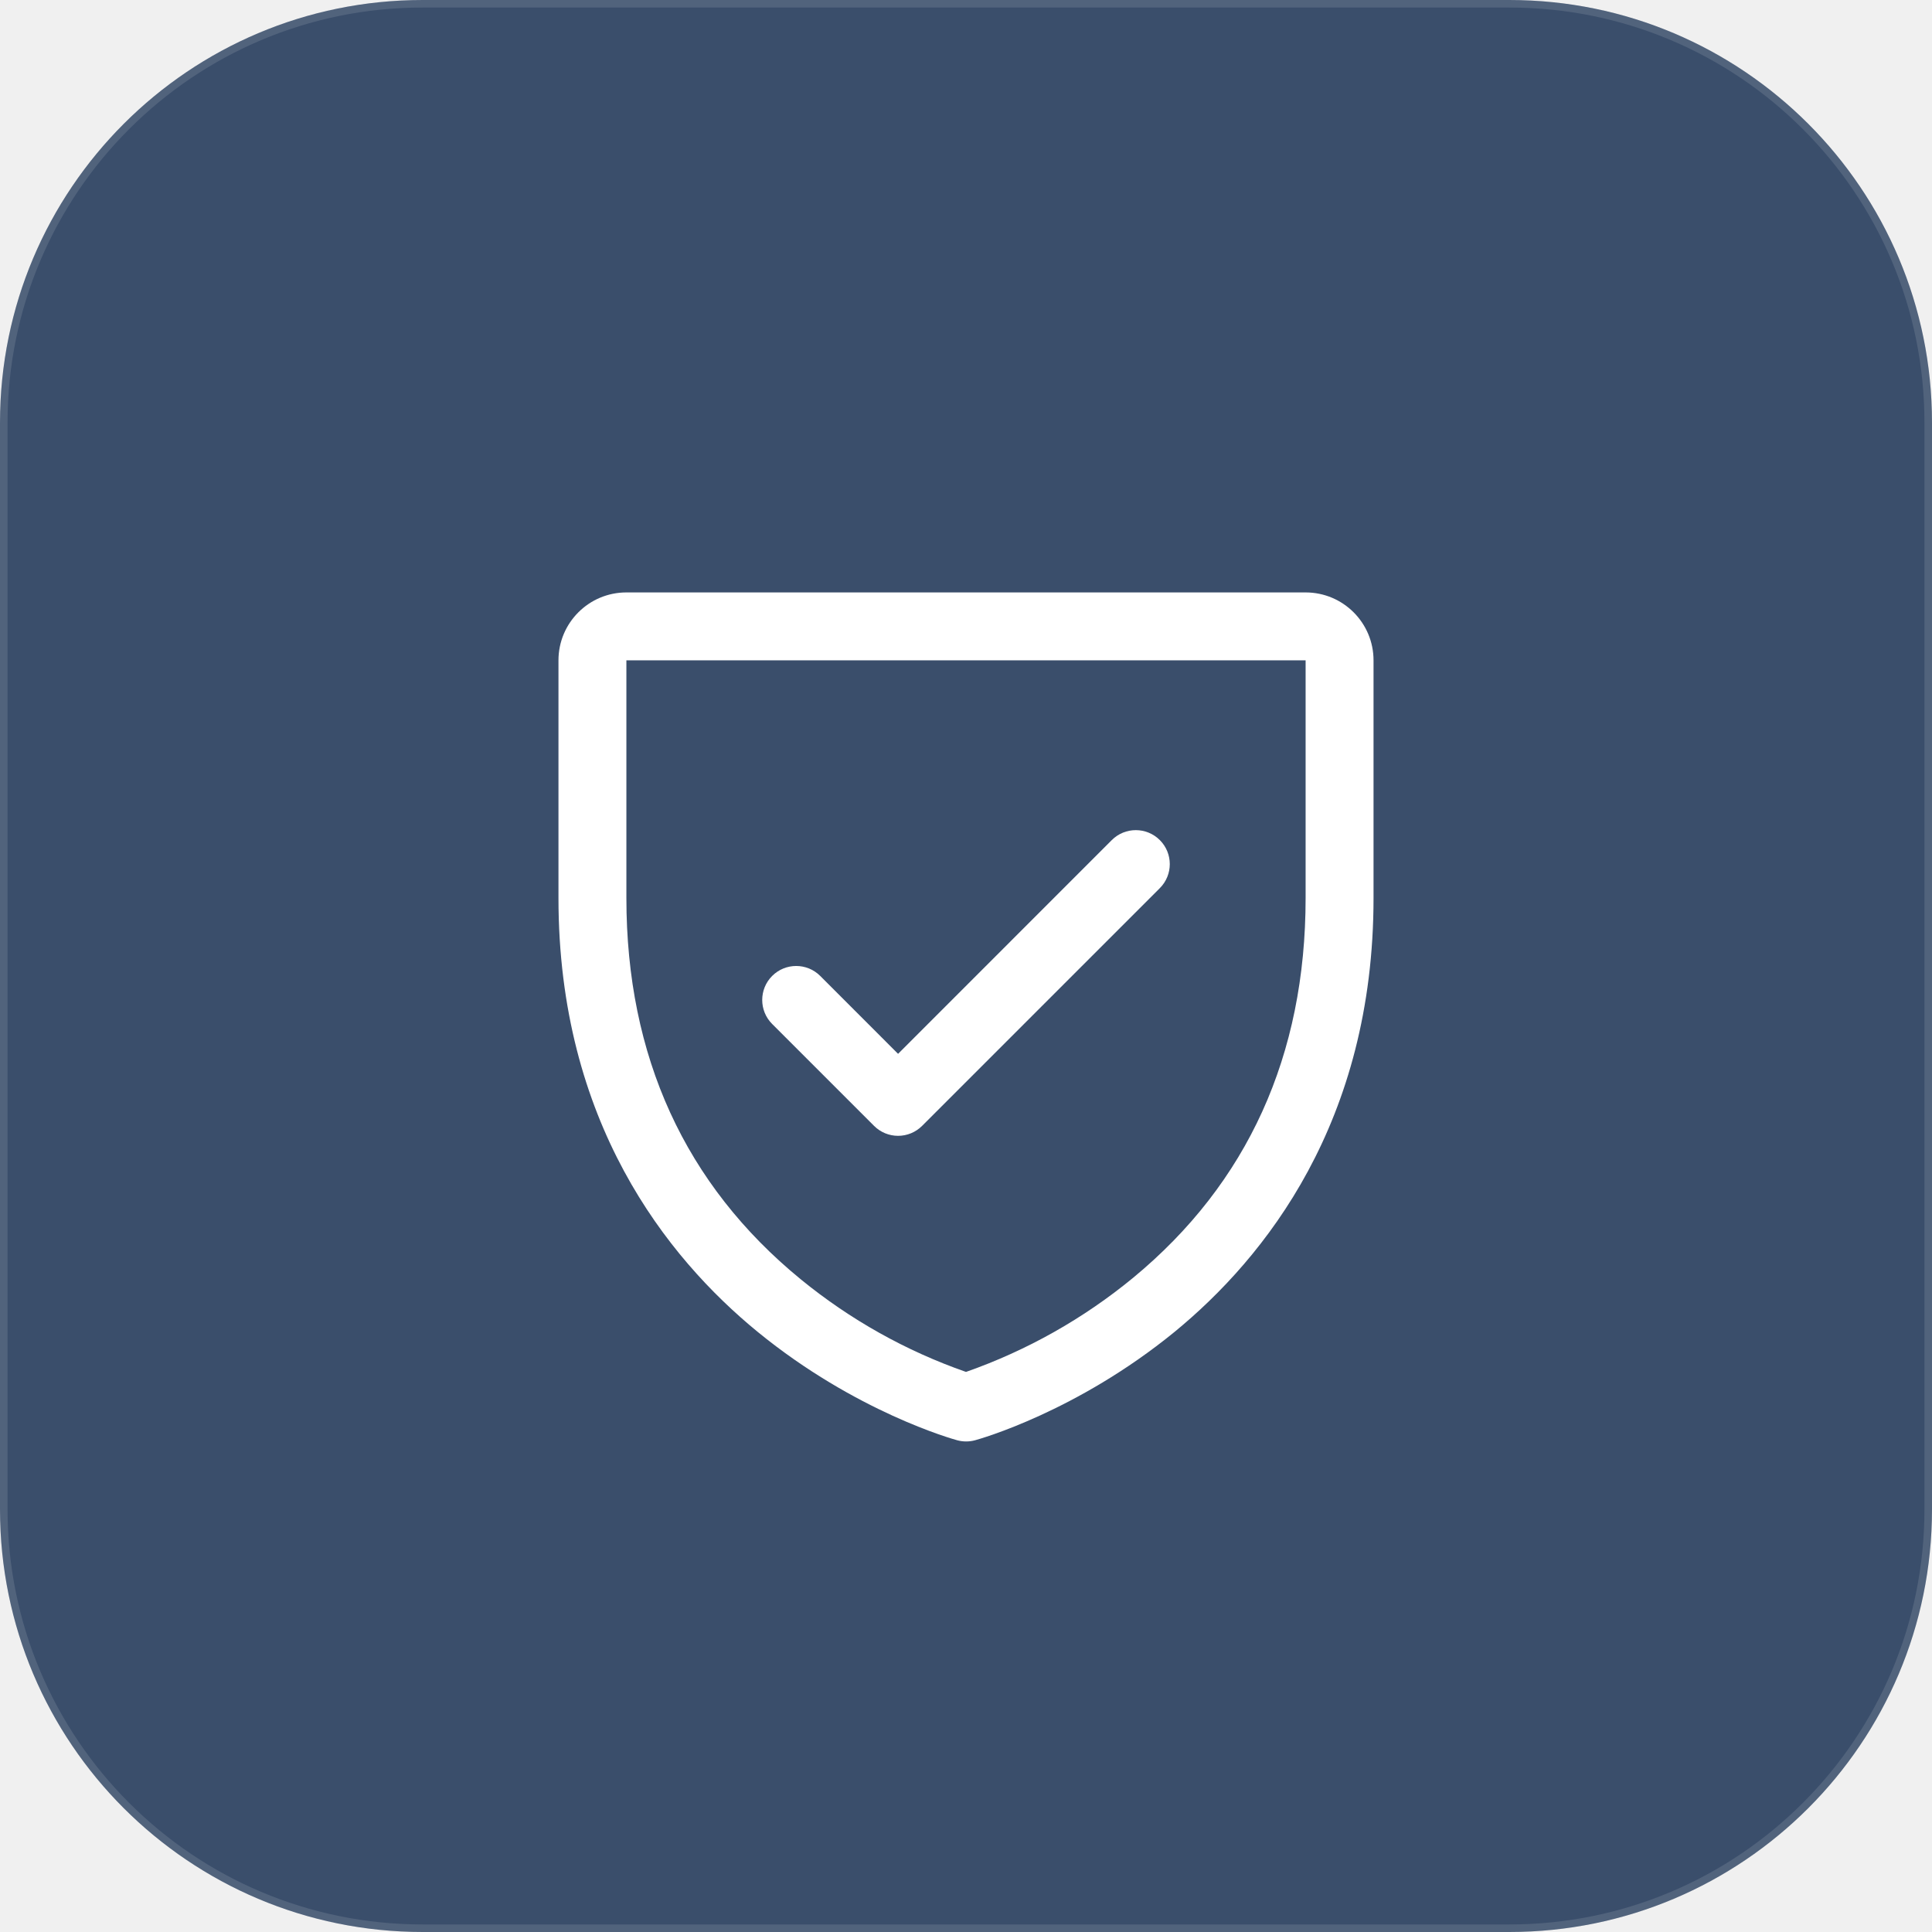
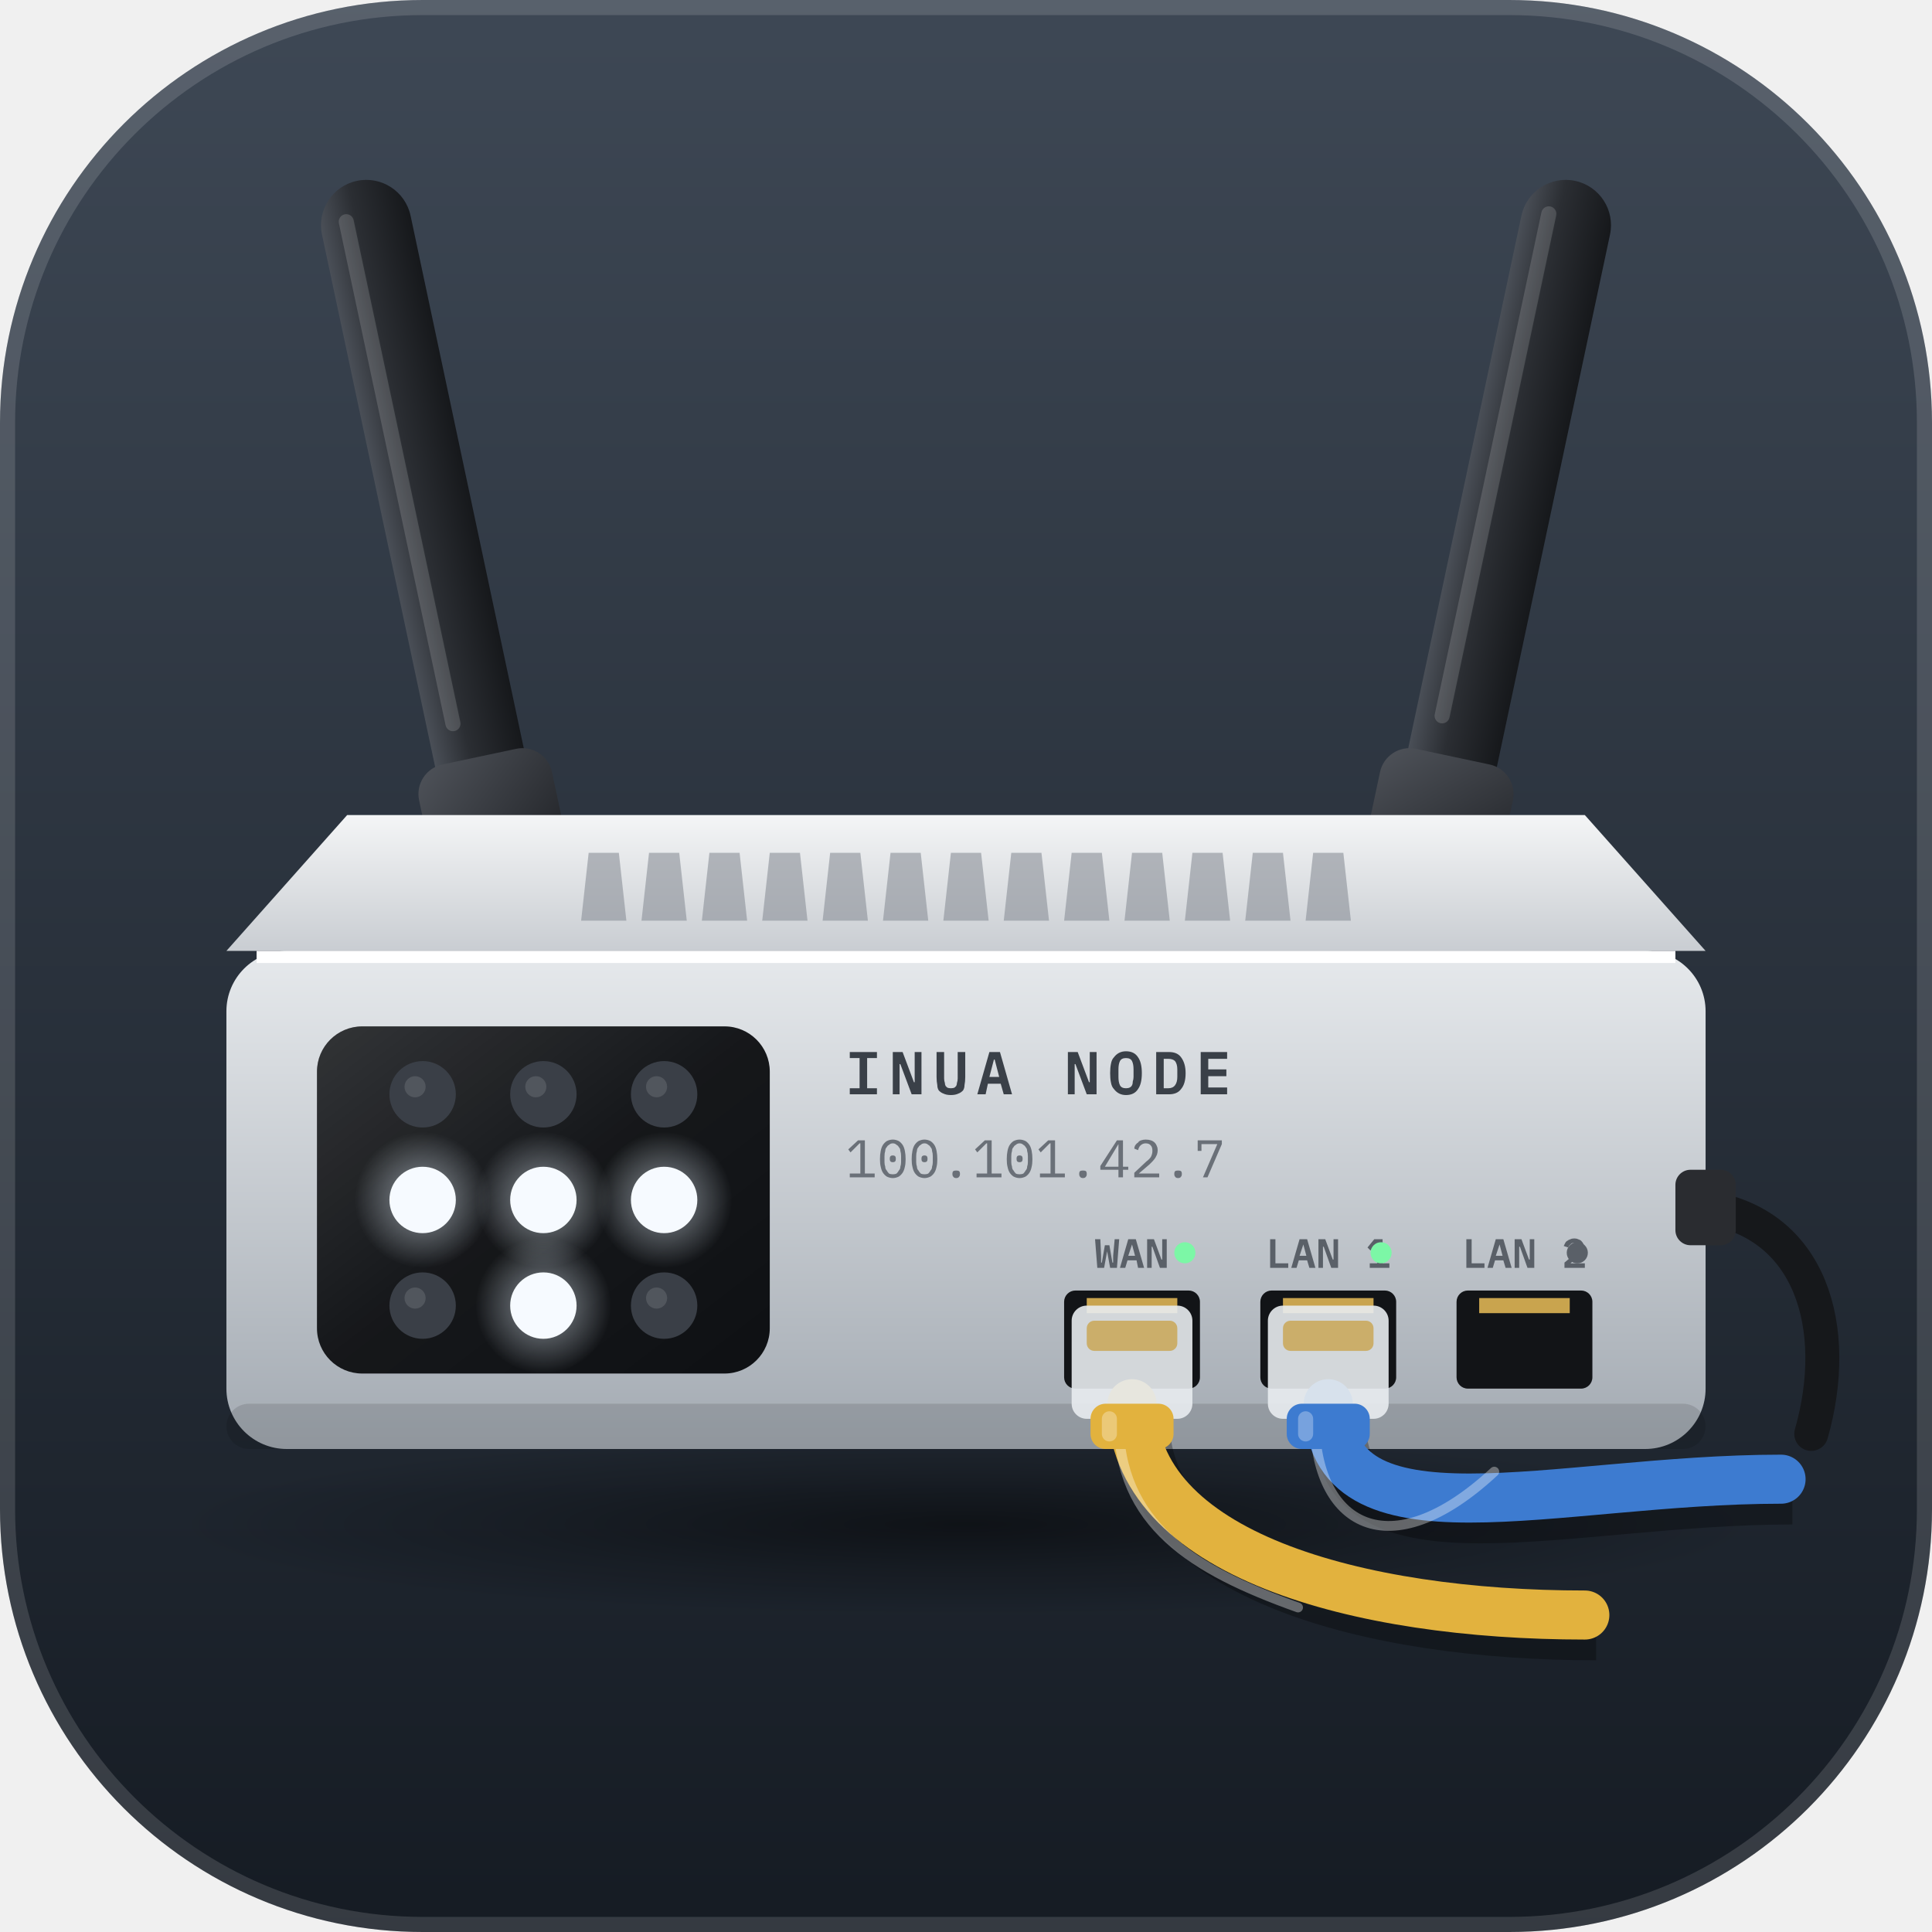
<svg xmlns="http://www.w3.org/2000/svg" viewBox="0 0 256 256">
-   <rect width="256" height="256" rx="56" fill="#3A4E6B" />
-   <rect x="0.5" y="0.5" width="255" height="255" rx="55.5" fill="none" stroke="#ffffff" stroke-opacity="0.12" />
-   <g transform="translate(56 56) scale(0.5625)" fill="#ffffff">
-     <path d="M208,40H48A16,16,0,0,0,32,56v56c0,52.72,25.52,84.67,46.93,102.19,23.06,18.86,46,25.26,47,25.53a8,8,0,0,0,4.2,0c1-.27,23.91-6.67,47-25.53C198.48,196.67,224,164.72,224,112V56A16,16,0,0,0,208,40Zm0,72c0,37.07-13.66,67.16-40.6,89.42A129.3,129.3,0,0,1,128,223.62a128.25,128.25,0,0,1-38.92-21.81C61.82,179.51,48,149.3,48,112l0-56,160,0ZM82.34,141.66a8,8,0,0,1,11.32-11.32L112,148.69l50.34-50.35a8,8,0,0,1,11.32,11.32l-56,56a8,8,0,0,1-11.32,0Z" />
+   <defs>
+     <linearGradient id="tailscale-l1" x1="0" y1="0" x2="0" y2="1">
+       <stop offset="0" stop-color="#3E4855" />
+       <stop offset="1" stop-color="#151B23" />
+     </linearGradient>
+     <radialGradient id="tailscale-r2" cx="0.5" cy="0.5" r="0.5">
+       <stop offset="0" stop-color="#000" stop-opacity="0.5" />
+       <stop offset="0.6" stop-color="#000" stop-opacity="0.18" />
+       <stop offset="1" stop-color="#000" stop-opacity="0" />
+     </radialGradient>
+     <linearGradient id="tailscale-l3" x1="0" y1="0" x2="1" y2="0">
+       <stop offset="0" stop-color="#4A4F57" />
+       <stop offset="0.4" stop-color="#2B2E33" />
+       <stop offset="1" stop-color="#16181B" />
+     </linearGradient>
+     <linearGradient id="tailscale-l4" x1="0" y1="0" x2="1" y2="1">
+       <stop offset="0" stop-color="#4F535A" />
+       <stop offset="1" stop-color="#1E2024" />
+     </linearGradient>
+     <linearGradient id="tailscale-l5" x1="0" y1="0" x2="1" y2="0">
+       <stop offset="0" stop-color="#4A4F57" />
+       <stop offset="0.4" stop-color="#2B2E33" />
+       <stop offset="1" stop-color="#16181B" />
+     </linearGradient>
+     <linearGradient id="tailscale-l6" x1="0" y1="0" x2="1" y2="1">
+       <stop offset="0" stop-color="#4F535A" />
+       <stop offset="1" stop-color="#1E2024" />
+     </linearGradient>
+     <linearGradient id="tailscale-l7" x1="0" y1="0" x2="0" y2="1">
+       <stop offset="0" stop-color="#F4F5F6" />
+       <stop offset="1" stop-color="#C9CDD2" />
+     </linearGradient>
+     <linearGradient id="tailscale-l8" x1="0" y1="0" x2="0" y2="1">
+       <stop offset="0" stop-color="#E6E9EC" />
+       <stop offset="1" stop-color="#A3AAB2" />
+     </linearGradient>
+     <linearGradient id="tailscale-l9" x1="0" y1="0" x2="1" y2="1">
+       <stop offset="0" stop-color="#fff" stop-opacity="0.15" />
+       <stop offset="0.5" stop-color="#fff" stop-opacity="0.03" />
+       <stop offset="1" stop-color="#fff" stop-opacity="0" />
+     </linearGradient>
+     <radialGradient id="tailscale-r10" cx="0.5" cy="0.5" r="0.5">
+       <stop offset="0" stop-color="#E8F4FF" stop-opacity="0.55" />
+       <stop offset="1" stop-color="#E8F4FF" stop-opacity="0" />
+     </radialGradient>
+   </defs>
+   <rect x="0" y="0" width="256" height="256" rx="56" fill="url(#tailscale-l1)" />
+   <ellipse cx="128" cy="202" rx="104" ry="12" fill="url(#tailscale-r2)" />
+   <g transform="rotate(-12 66 112)">
+     <rect x="60" y="22" width="12" height="92" rx="6" fill="url(#tailscale-l3)" />
+     <rect x="62.5" y="26" width="2" height="70" rx="1" fill="#fff" opacity="0.15" />
+     <rect x="57" y="100" width="18" height="16" rx="4" fill="url(#tailscale-l4)" />
  </g>
+   <g transform="rotate(12 190 112)">
+     <rect x="184" y="22" width="12" height="92" rx="6" fill="url(#tailscale-l5)" />
+     <rect x="186.5" y="26" width="2" height="70" rx="1" fill="#fff" opacity="0.15" />
+     <rect x="181" y="100" width="18" height="16" rx="4" fill="url(#tailscale-l6)" />
+   </g>
+   <path d="M46 108H210L226 126H30z" fill="url(#tailscale-l7)" />
+   <path d="M78 113h4l1 9h-6z" fill="#8A9098" opacity="0.6" />
+   <path d="M86 113h4l1 9h-6z" fill="#8A9098" opacity="0.6" />
+   <path d="M94 113h4l1 9h-6z" fill="#8A9098" opacity="0.6" />
+   <path d="M102 113h4l1 9h-6z" fill="#8A9098" opacity="0.6" />
+   <path d="M110 113h4l1 9h-6z" fill="#8A9098" opacity="0.6" />
+   <path d="M118 113h4l1 9h-6z" fill="#8A9098" opacity="0.6" />
+   <path d="M126 113h4l1 9h-6z" fill="#8A9098" opacity="0.6" />
+   <path d="M134 113h4l1 9h-6z" fill="#8A9098" opacity="0.6" />
+   <path d="M142 113h4l1 9h-6z" fill="#8A9098" opacity="0.6" />
+   <path d="M150 113h4l1 9h-6z" fill="#8A9098" opacity="0.6" />
+   <path d="M158 113h4l1 9h-6z" fill="#8A9098" opacity="0.6" />
+   <path d="M166 113h4l1 9h-6z" fill="#8A9098" opacity="0.6" />
+   <path d="M174 113h4l1 9h-6z" fill="#8A9098" opacity="0.6" />
+   <rect x="30" y="126" width="196" height="66" rx="8" fill="url(#tailscale-l8)" />
+   <path d="M34 126.8L222 126.8" stroke="#fff" stroke-width="1.6" />
+   <rect x="30" y="186" width="196" height="6" rx="3" fill="#000" opacity="0.12" />
+   <rect x="42" y="136" width="60" height="46" rx="6" fill="#0E1013" />
+   <rect x="42" y="136" width="60" height="46" rx="6" fill="url(#tailscale-l9)" />
+   <circle cx="56" cy="145" r="4.4" fill="#3A3F47" />
+   <circle cx="55" cy="144" r="1.4" fill="#fff" opacity="0.12" />
+   <circle cx="72" cy="145" r="4.4" fill="#3A3F47" />
+   <circle cx="71" cy="144" r="1.4" fill="#fff" opacity="0.12" />
+   <circle cx="88" cy="145" r="4.4" fill="#3A3F47" />
+   <circle cx="87" cy="144" r="1.4" fill="#fff" opacity="0.12" />
+   <circle cx="56" cy="159" r="9" fill="url(#tailscale-r10)" />
+   <circle cx="56" cy="159" r="4.4" fill="#F6FAFF" />
+   <circle cx="72" cy="159" r="9" fill="url(#tailscale-r10)" />
+   <circle cx="72" cy="159" r="4.4" fill="#F6FAFF" />
+   <circle cx="88" cy="159" r="9" fill="url(#tailscale-r10)" />
+   <circle cx="88" cy="159" r="4.4" fill="#F6FAFF" />
+   <circle cx="56" cy="173" r="4.4" fill="#3A3F47" />
+   <circle cx="55" cy="172" r="1.4" fill="#fff" opacity="0.12" />
+   <circle cx="72" cy="173" r="9" fill="url(#tailscale-r10)" />
+   <circle cx="72" cy="173" r="4.4" fill="#F6FAFF" />
+   <circle cx="88" cy="173" r="4.4" fill="#3A3F47" />
+   <circle cx="87" cy="172" r="1.4" fill="#fff" opacity="0.12" />
+   <path d="m112.6 145l0-.8 1.3 0 0-4-1.3 0 0-.8 3.6 0 0 .8-1.3 0 0 4 1.3 0 0 .8zm6.7-4l-.1 0 0 4-.9 0 0-5.6 1.3 0 1.5 4 .1 0 0-4 .9 0 0 5.6-1.3 0zm5.8-1.6l0 3.5q0 .3 .1 .6 0 .2 .1 .4 .1 .1 .2 .2 .2 .1 .5 .1 .3 0 .5-.1 .1-.1 .2-.2 .1-.2 .1-.4 .1-.3 .1-.6l0-3.5 1 0 0 3.3q0 .6-.1 1.1 0 .4-.2 .7-.3 .3-.6 .4-.4 .2-1 .2-.6 0-1-.2-.3-.1-.6-.4-.2-.3-.2-.7-.1-.5-.1-1.1l0-3.3zm7.9 5.6l-.4-1.4-1.7 0-.3 1.4-1.1 0 1.6-5.6 1.4 0 1.6 5.6zm-1.2-4.6l-.1 0-.6 2.3 1.3 0zm10.7 .6l-.1 0 0 4-.9 0 0-5.6 1.3 0 1.5 4 .1 0 0-4 .9 0 0 5.6-1.3 0zm6.7 4.1q-.5 0-.9-.2-.4-.2-.7-.6-.3-.3-.4-.9-.1-.5-.1-1.2 0-.7 .1-1.2 .1-.6 .4-.9 .3-.4 .7-.6 .4-.2 .9-.2 1.1 0 1.6 .8 .5 .7 .5 2.1 0 1.4-.5 2.1-.5 .8-1.6 .8zm0-.9q.3 0 .5-.1 .2-.1 .3-.3 .1-.2 .1-.5 .1-.3 .1-.6l0-1q0-.7-.2-1.1-.2-.4-.8-.4-.6 0-.8 .4-.2 .4-.2 1.1l0 1q0 .7 .2 1.1 .2 .4 .8 .4zm4-4.8l1.7 0q1.1 0 1.6 .7 .6 .8 .6 2.1 0 1.4-.6 2.1-.5 .7-1.6 .7l-1.7 0zm1.6 4.8q.6 0 .9-.4 .3-.4 .3-1.1l0-1q0-.7-.3-1.1-.3-.3-.9-.3l-.6 0 0 3.9zm4.3 .8l0-5.6 3.5 0 0 .9-2.5 0 0 1.4 2.4 0 0 .9-2.4 0 0 1.5 2.5 0 0 .9z" fill="#3A4048" />
+   <path d="m112.6 156l0-.5 1.4 0 0-4-.1 0-1.2 1.2-.3-.4 1.3-1.2 .9 0 0 4.4 1.3 0 0 .5zm5.7 .1q-.4 0-.8-.2-.3-.2-.5-.5-.2-.3-.3-.8-.1-.4-.1-1 0-.6 .1-1.1 .1-.5 .3-.8 .2-.3 .5-.5 .4-.2 .8-.2 .4 0 .8 .2 .3 .2 .5 .5 .2 .3 .3 .8 .1 .5 .1 1.1 0 .6-.1 1-.1 .5-.3 .8-.2 .3-.5 .5-.4 .2-.8 .2zm0-.5q.3 0 .5-.1 .2-.2 .3-.4 .2-.2 .2-.5 .1-.3 .1-.6l0-.8q0-.4-.1-.7 0-.3-.2-.5-.1-.2-.3-.3-.2-.2-.5-.2-.3 0-.5 .2-.2 .1-.3 .3-.2 .2-.2 .5-.1 .3-.1 .7l0 .8q0 .3 .1 .6 0 .3 .2 .5 .1 .2 .3 .4 .2 .1 .5 .1zm0-1.6q-.2 0-.3-.1-.1-.1-.1-.3l0-.1q0-.2 .1-.3 .1-.1 .3-.1 .2 0 .3 .1 .1 .1 .1 .3l0 .1q0 .2-.1 .3-.1 .1-.3 .1zm4.2 2.1q-.4 0-.8-.2-.3-.2-.5-.5-.2-.3-.3-.8-.1-.4-.1-1 0-.6 .1-1.1 .1-.5 .3-.8 .2-.3 .5-.5 .4-.2 .8-.2 .4 0 .8 .2 .3 .2 .5 .5 .2 .3 .3 .8 .1 .5 .1 1.1 0 .6-.1 1-.1 .5-.3 .8-.2 .3-.5 .5-.4 .2-.8 .2zm0-.5q.3 0 .5-.1 .2-.2 .3-.4 .2-.2 .2-.5 .1-.3 .1-.6l0-.8q0-.4-.1-.7 0-.3-.2-.5-.1-.2-.3-.3-.2-.2-.5-.2-.3 0-.5 .2-.2 .1-.3 .3-.2 .2-.2 .5-.1 .3-.1 .7l0 .8q0 .3 .1 .6 0 .3 .2 .5 .1 .2 .3 .4 .2 .1 .5 .1zm0-1.6q-.2 0-.3-.1-.1-.1-.1-.3l0-.1q0-.2 .1-.3 .1-.1 .3-.1 .2 0 .3 .1 .1 .1 .1 .3l0 .1q0 .2-.1 .3-.1 .1-.3 .1zm4.2 2.1q-.3 0-.4-.2-.1-.1-.1-.3l0-.1q0-.2 .1-.3 .1-.1 .4-.1 .3 0 .4 .1 .1 .1 .1 .3l0 .1q0 .2-.1 .3-.1 .2-.4 .2zm2.7-.1l0-.5 1.4 0 0-4-.1 0-1.2 1.2-.3-.4 1.3-1.2 .9 0 0 4.4 1.3 0 0 .5zm5.7 .1q-.4 0-.8-.2-.3-.2-.5-.5-.2-.3-.3-.8-.1-.4-.1-1 0-.6 .1-1.1 .1-.5 .3-.8 .2-.3 .5-.5 .4-.2 .8-.2 .4 0 .8 .2 .3 .2 .5 .5 .2 .3 .3 .8 .1 .5 .1 1.1 0 .6-.1 1-.1 .5-.3 .8-.2 .3-.5 .5-.4 .2-.8 .2zm0-.5q.3 0 .5-.1 .2-.2 .3-.4 .2-.2 .2-.5 .1-.3 .1-.6l0-.8q0-.4-.1-.7 0-.3-.2-.5-.1-.2-.3-.3-.2-.2-.5-.2-.3 0-.5 .2-.2 .1-.3 .3-.2 .2-.2 .5-.1 .3-.1 .7l0 .8q0 .3 .1 .6 0 .3 .2 .5 .1 .2 .3 .4 .2 .1 .5 .1zm0-1.6q-.2 0-.3-.1-.1-.1-.1-.3l0-.1q0-.2 .1-.3 .1-.1 .3-.1 .2 0 .3 .1 .1 .1 .1 .3l0 .1q0 .2-.1 .3-.1 .1-.3 .1zm2.7 2l0-.5 1.4 0 0-4-.1 0-1.2 1.2-.3-.4 1.3-1.2 .9 0 0 4.4 1.3 0 0 .5zm5.7 .1q-.3 0-.4-.2-.1-.1-.1-.3l0-.1q0-.2 .1-.3 .1-.1 .4-.1 .3 0 .4 .1 .1 .1 .1 .3l0 .1q0 .2-.1 .3-.1 .2-.4 .2zm4.7-.1l0-1-2.4 0 0-.5 2.2-3.4 .8 0 0 3.5 .7 0 0 .4-.7 0 0 1zm-1.8-1.4l1.8 0 0-3 0 0zm7.2 1.4l-3.3 0 0-.6 1.6-1.5q.4-.3 .6-.6 .2-.4 .2-.8l0 0q0-.5-.2-.7-.2-.3-.7-.3-.4 0-.7 .3-.2 .2-.3 .6l-.5-.2q0-.2 .1-.4 .2-.3 .4-.4 .1-.2 .4-.3 .3-.1 .6-.1 .4 0 .7 .1 .3 .1 .5 .3 .2 .2 .3 .5 .1 .2 .1 .5 0 .3-.1 .6-.1 .2-.2 .4-.2 .3-.4 .5-.2 .2-.4 .4l-1.4 1.2 2.7 0zm2.5 .1q-.3 0-.4-.2-.1-.1-.1-.3l0-.1q0-.2 .1-.3 .1-.1 .4-.1 .3 0 .4 .1 .1 .1 .1 .3l0 .1q0 .2-.1 .3-.1 .2-.4 .2zm3.3-.1l1.9-4.4-2.1 0 0 .9-.5 0 0-1.4 3.2 0 0 .5-1.9 4.4z" fill="#6A7078" />
+   <path d="m145.4 168l-.3-3.8 .7 0 .1 2.2 0 .9 .1 0 .4-2.3 .6 0 .4 2.3 .1 0 0-.9 .2-2.2 .6 0-.3 3.8-.9 0-.4-2.2 0 0-.4 2.2zm5.4 0l-.2-1-1.2 0-.3 1-.7 0 1.1-3.8 1 0 1.1 3.8zm-.8-3.1l0 0-.5 1.5 .9 0zm2.7 .3l-.1 0 0 2.8-.6 0 0-3.8 .9 0 1 2.7 .1 0 0-2.7 .6 0 0 3.8-.9 0z" fill="#5A6068" />
+   <rect x="141" y="171" width="18" height="13" rx="1.5" fill="#121417" />
+   <rect x="144" y="172" width="12" height="2" fill="#C9A44E" />
+   <circle cx="157" cy="166" r="1.4" fill="#7CF7A6" />
+   <path d="m168.3 168l0-3.8 .7 0 0 3.2 1.7 0 0 .6zm5.2 0l-.3-1-1.1 0-.3 1-.7 0 1.1-3.8 1 0 1.1 3.8zm-.8-3.1l0 0-.5 1.5 .9 0zm2.7 .3l-.1 0 0 2.8-.6 0 0-3.8 .9 0 1 2.7 .1 0 0-2.7 .6 0 0 3.8-.9 0zm6.1 2.8l0-.6 1 0 0-2.7 0 0-.9 1-.4-.4 .9-1.1 1.1 0 0 3.2 .9 0 0 .6z" fill="#5A6068" />
+   <rect x="167" y="171" width="18" height="13" rx="1.5" fill="#121417" />
+   <rect x="170" y="172" width="12" height="2" fill="#C9A44E" />
+   <circle cx="183" cy="166" r="1.4" fill="#7CF7A6" />
+   <path d="m194.3 168l0-3.8 .7 0 0 3.2 1.7 0 0 .6zm5.2 0l-.3-1-1.1 0-.3 1-.7 0 1.1-3.8 1 0 1.1 3.8zm-.8-3.1l0 0-.5 1.5 .9 0zm2.7 .3l-.1 0 0 2.8-.6 0 0-3.8 .9 0 1 2.7 .1 0 0-2.7 .6 0 0 3.8-.9 0zm8.6 2.8l-2.7 0 0-.7 1.2-1q.3-.3 .5-.5 .1-.2 .1-.5l0 0q0-.3-.1-.4-.2-.2-.5-.2-.3 0-.4 .2-.2 .1-.3 .4l-.6-.2q.1-.2 .2-.4 .1-.2 .3-.3 .1-.1 .4-.2 .2-.1 .5-.1 .3 0 .5 .1 .3 .1 .4 .2 .2 .2 .3 .4 .1 .2 .1 .4 0 .3-.1 .5-.1 .2-.2 .3-.1 .2-.3 .4-.2 .2-.4 .3l-.8 .7 1.9 0z" fill="#5A6068" />
+   <rect x="193" y="171" width="18" height="13" rx="1.5" fill="#121417" />
+   <rect x="196" y="172" width="12" height="2" fill="#C9A44E" />
+   <circle cx="209" cy="166" r="1.4" fill="#5A6068" />
+   <path d="M150 186C150 206 180 214 210 214" fill="none" stroke="#000" stroke-opacity="0.3" stroke-width="7" transform="translate(1.5 2.5)" />
+   <path d="M150 186C150 206 180 214 210 214" fill="none" stroke="#E2B23E" stroke-width="6.5" stroke-linecap="round" />
+   <path d="M148.2 188C148.2 202 158 208 172 213" fill="none" stroke="#fff" stroke-opacity="0.35" stroke-width="1.3" stroke-linecap="round" />
+   <rect x="142" y="173" width="16" height="15" rx="2" fill="#E8ECEF" opacity="0.9" />
+   <rect x="144" y="175" width="12" height="4" rx="1" fill="#C9A44E" opacity="0.8" />
+   <rect x="144.5" y="186" width="11" height="6" rx="2" fill="#E2B23E" />
+   <rect x="146" y="187" width="2" height="4" rx="1" fill="#fff" opacity="0.3" />
+   <path d="M176 186C176 206 206 196 236 196" fill="none" stroke="#000" stroke-opacity="0.3" stroke-width="7" transform="translate(1.5 2.5)" />
+   <path d="M176 186C176 206 206 196 236 196" fill="none" stroke="#3D7BD0" stroke-width="6.5" stroke-linecap="round" />
+   <path d="M174.2 188C174.2 202 184 208 198 195" fill="none" stroke="#fff" stroke-opacity="0.35" stroke-width="1.3" stroke-linecap="round" />
+   <rect x="168" y="173" width="16" height="15" rx="2" fill="#E8ECEF" opacity="0.9" />
+   <rect x="170" y="175" width="12" height="4" rx="1" fill="#C9A44E" opacity="0.8" />
+   <rect x="170.5" y="186" width="11" height="6" rx="2" fill="#3D7BD0" />
+   <rect x="172" y="187" width="2" height="4" rx="1" fill="#fff" opacity="0.3" />
+   <path d="M226 160C240 162 244 176 240 190" fill="none" stroke="#16181B" stroke-width="4.5" stroke-linecap="round" />
+   <rect x="222" y="155" width="8" height="10" rx="2" fill="#2A2C30" />
+   <rect x="1" y="1" width="254" height="254" rx="55" fill="none" stroke="#fff" stroke-opacity="0.14" stroke-width="2" />
</svg>
